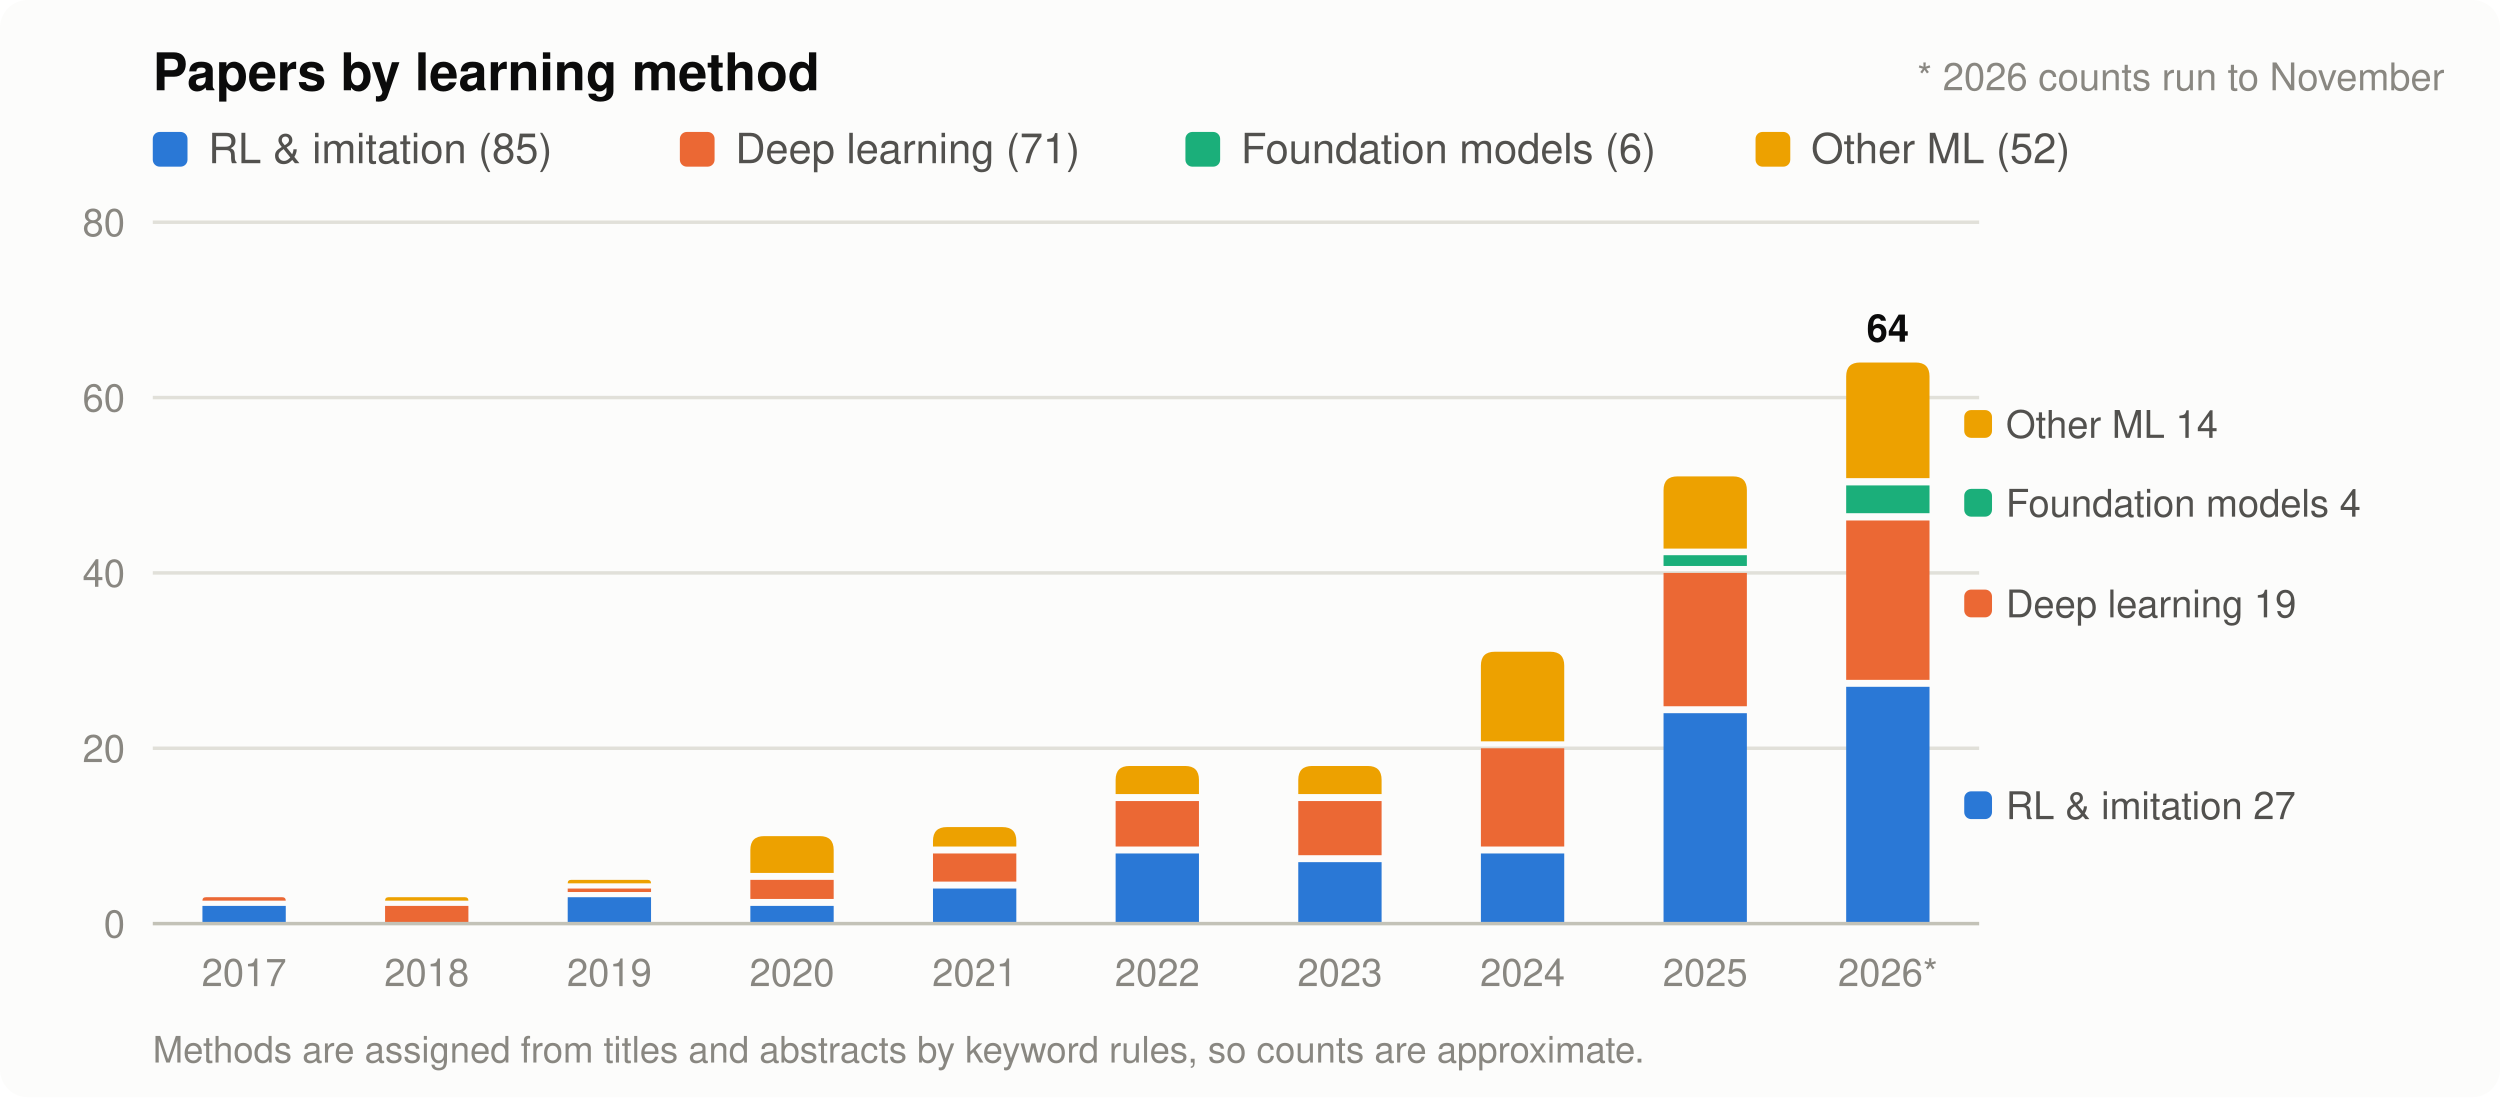
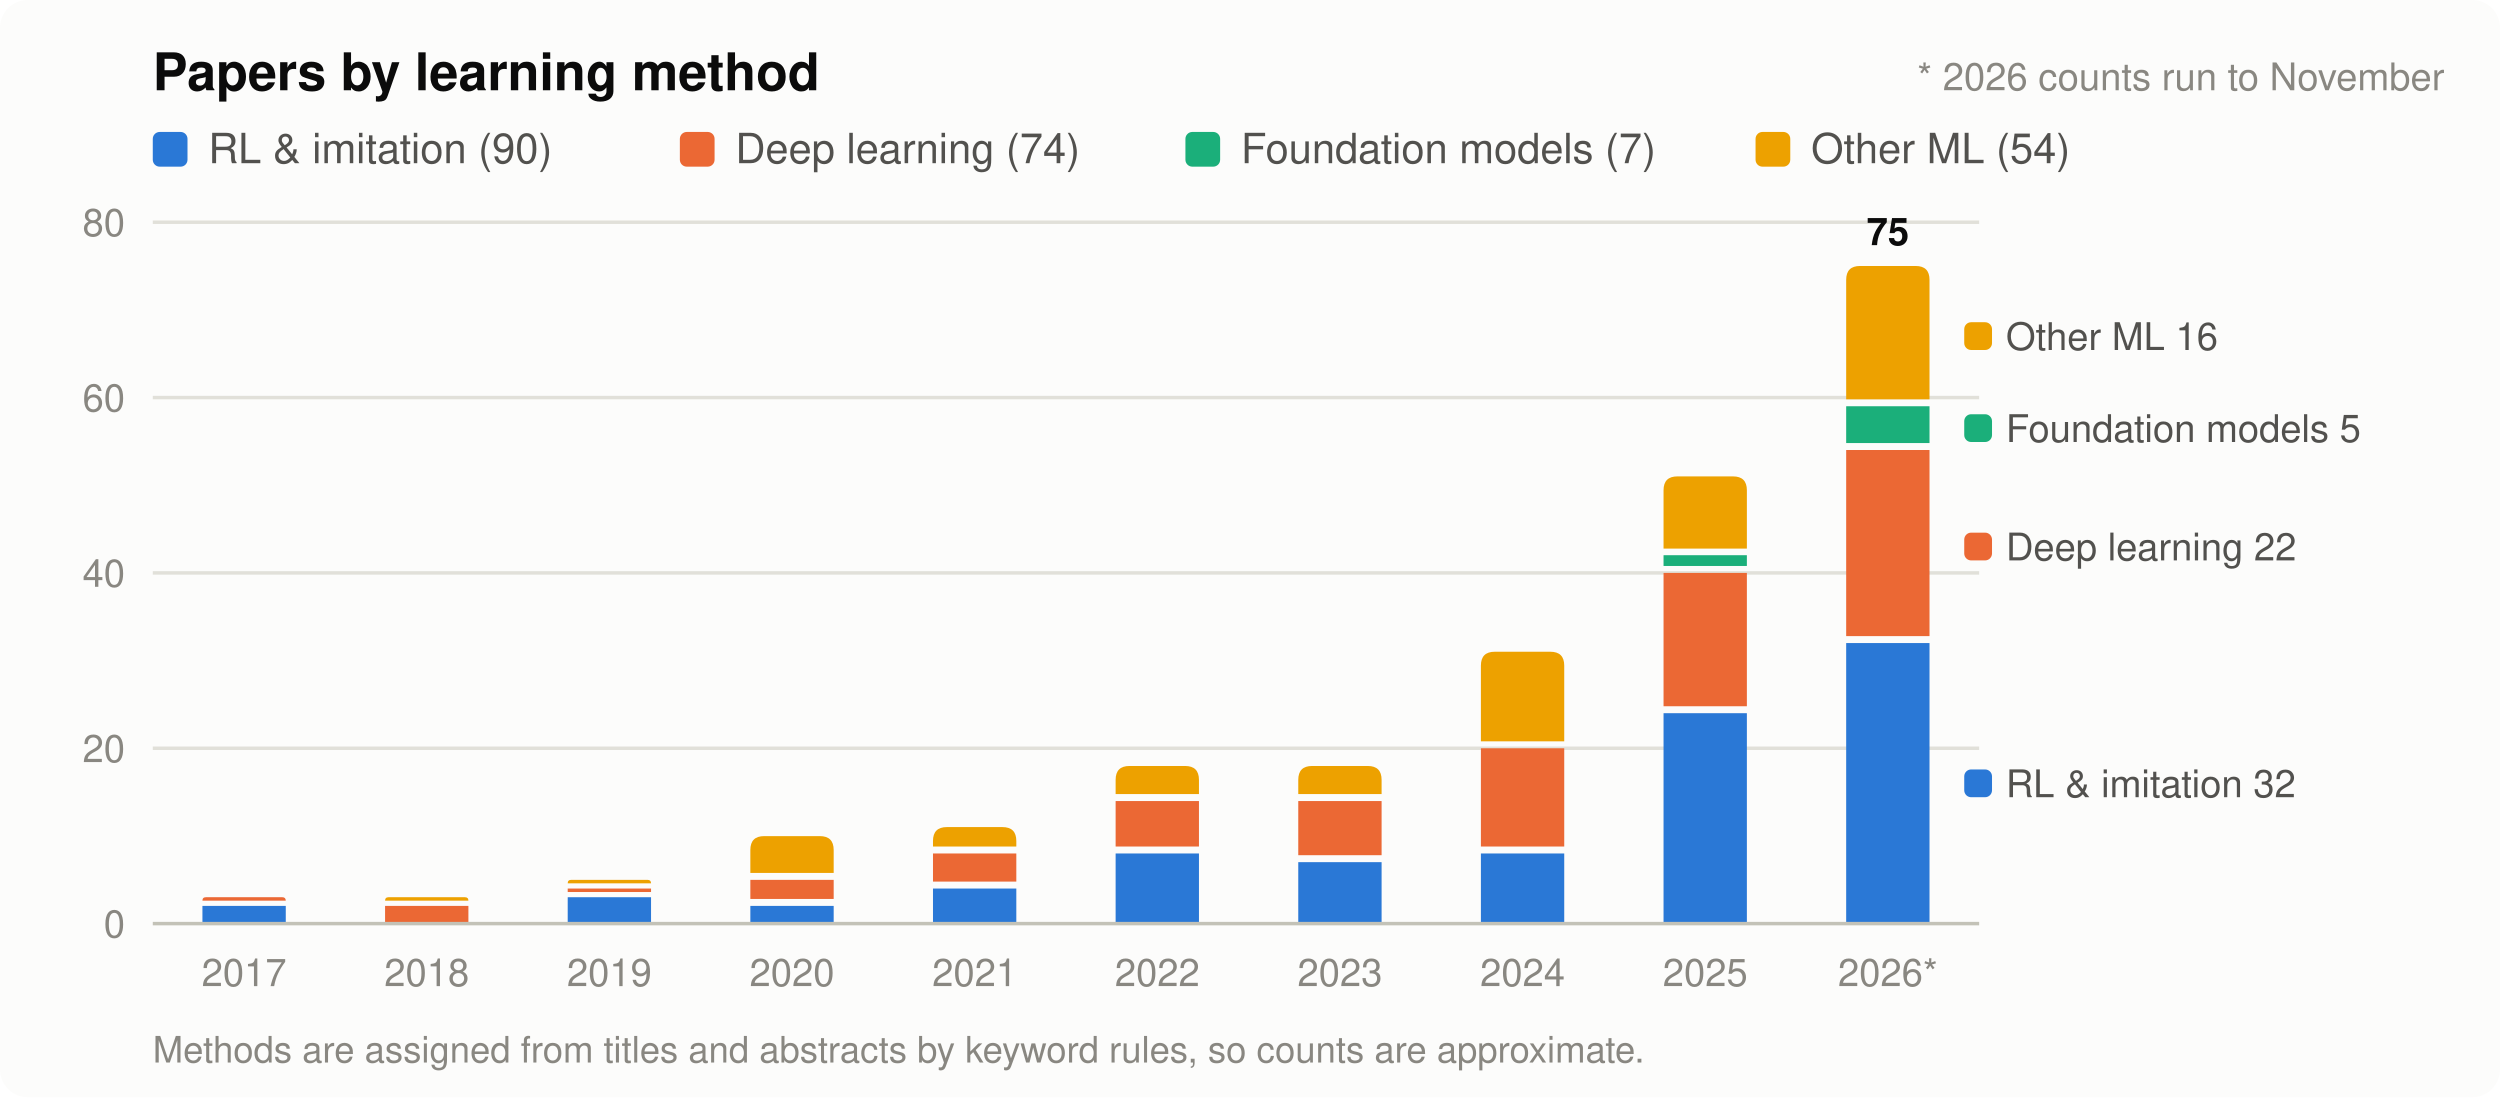
<svg xmlns="http://www.w3.org/2000/svg" width="720" height="316" viewBox="0 0 720 316" role="img" aria-label="Papers in the list per publication year, split by main learning method">
  <rect width="720" height="316" rx="8" fill="#fcfcfb" />
  <text x="44" y="26" font-family="-apple-system, 'Segoe UI', Helvetica, Arial, sans-serif" font-size="15" font-weight="600" fill="#0b0b0b">Papers by learning method</text>
  <rect x="44" y="38" width="10" height="10" rx="2" fill="#2a78d6" />
-   <text x="60" y="47" font-family="-apple-system, 'Segoe UI', Helvetica, Arial, sans-serif" font-size="12" fill="#52514e">RL &amp; imitation (85)</text>
+   <text x="60" y="47" font-family="-apple-system, 'Segoe UI', Helvetica, Arial, sans-serif" font-size="12" fill="#52514e">RL &amp; imitation (90)</text>
  <rect x="195.8" y="38" width="10" height="10" rx="2" fill="#eb6834" />
-   <text x="211.8" y="47" font-family="-apple-system, 'Segoe UI', Helvetica, Arial, sans-serif" font-size="12" fill="#52514e">Deep learning (71)</text>
+   <text x="211.8" y="47" font-family="-apple-system, 'Segoe UI', Helvetica, Arial, sans-serif" font-size="12" fill="#52514e">Deep learning (74)</text>
  <rect x="341.4" y="38" width="10" height="10" rx="2" fill="#1baf7a" />
-   <text x="357.4" y="47" font-family="-apple-system, 'Segoe UI', Helvetica, Arial, sans-serif" font-size="12" fill="#52514e">Foundation models (6)</text>
+   <text x="357.4" y="47" font-family="-apple-system, 'Segoe UI', Helvetica, Arial, sans-serif" font-size="12" fill="#52514e">Foundation models (7)</text>
  <rect x="505.6" y="38" width="10" height="10" rx="2" fill="#eda100" />
-   <text x="521.6" y="47" font-family="-apple-system, 'Segoe UI', Helvetica, Arial, sans-serif" font-size="12" fill="#52514e">Other ML (52)</text>
+   <text x="521.6" y="47" font-family="-apple-system, 'Segoe UI', Helvetica, Arial, sans-serif" font-size="12" fill="#52514e">Other ML (54)</text>
  <text x="36" y="270.0" text-anchor="end" font-family="-apple-system, 'Segoe UI', Helvetica, Arial, sans-serif" font-size="11" fill="#898781">0</text>
  <line x1="44" y1="215.5" x2="570" y2="215.5" stroke="#e1e0d9" stroke-width="1" />
  <text x="36" y="219.5" text-anchor="end" font-family="-apple-system, 'Segoe UI', Helvetica, Arial, sans-serif" font-size="11" fill="#898781">20</text>
  <line x1="44" y1="165.0" x2="570" y2="165.0" stroke="#e1e0d9" stroke-width="1" />
  <text x="36" y="169.0" text-anchor="end" font-family="-apple-system, 'Segoe UI', Helvetica, Arial, sans-serif" font-size="11" fill="#898781">40</text>
  <line x1="44" y1="114.5" x2="570" y2="114.5" stroke="#e1e0d9" stroke-width="1" />
  <text x="36" y="118.5" text-anchor="end" font-family="-apple-system, 'Segoe UI', Helvetica, Arial, sans-serif" font-size="11" fill="#898781">60</text>
  <line x1="44" y1="64.0" x2="570" y2="64.0" stroke="#e1e0d9" stroke-width="1" />
  <text x="36" y="68.0" text-anchor="end" font-family="-apple-system, 'Segoe UI', Helvetica, Arial, sans-serif" font-size="11" fill="#898781">80</text>
  <path d="M58.3,266.0V260.9H82.3V266.0Z" fill="#2a78d6" />
  <path d="M58.3,259.4V259.4Q58.3,258.4 59.3,258.4H81.3Q82.3,258.4 82.3,259.4V259.4Z" fill="#eb6834" />
  <text x="70.3" y="284" text-anchor="middle" font-family="-apple-system, 'Segoe UI', Helvetica, Arial, sans-serif" font-size="11" fill="#898781">2017</text>
  <path d="M110.9,266.0V260.9H134.9V266.0Z" fill="#eb6834" />
  <path d="M110.9,259.4V259.4Q110.9,258.4 111.9,258.4H133.9Q134.9,258.4 134.9,259.4V259.4Z" fill="#eda100" />
  <text x="122.9" y="284" text-anchor="middle" font-family="-apple-system, 'Segoe UI', Helvetica, Arial, sans-serif" font-size="11" fill="#898781">2018</text>
  <path d="M163.5,266.0V258.4H187.5V266.0Z" fill="#2a78d6" />
  <path d="M163.5,256.9V255.9H187.5V256.9Z" fill="#eb6834" />
  <path d="M163.5,254.4V254.4Q163.5,253.4 164.5,253.4H186.5Q187.5,253.4 187.5,254.4V254.4Z" fill="#eda100" />
  <text x="175.5" y="284" text-anchor="middle" font-family="-apple-system, 'Segoe UI', Helvetica, Arial, sans-serif" font-size="11" fill="#898781">2019</text>
  <path d="M216.1,266.0V260.9H240.1V266.0Z" fill="#2a78d6" />
  <path d="M216.1,258.9V253.4H240.1V258.9Z" fill="#eb6834" />
  <path d="M216.1,251.4V244.8Q216.1,240.8 220.1,240.8H236.1Q240.1,240.8 240.1,244.8V251.4Z" fill="#eda100" />
  <text x="228.1" y="284" text-anchor="middle" font-family="-apple-system, 'Segoe UI', Helvetica, Arial, sans-serif" font-size="11" fill="#898781">2020</text>
  <path d="M268.7,266.0V255.9H292.7V266.0Z" fill="#2a78d6" />
  <path d="M268.7,253.9V245.8H292.7V253.9Z" fill="#eb6834" />
  <path d="M268.7,243.8V242.2Q268.7,238.2 272.7,238.2H288.7Q292.7,238.2 292.7,242.2V243.8Z" fill="#eda100" />
  <text x="280.7" y="284" text-anchor="middle" font-family="-apple-system, 'Segoe UI', Helvetica, Arial, sans-serif" font-size="11" fill="#898781">2021</text>
  <path d="M321.3,266.0V245.8H345.3V266.0Z" fill="#2a78d6" />
  <path d="M321.3,243.8V230.7H345.3V243.8Z" fill="#eb6834" />
  <path d="M321.3,228.7V224.6Q321.3,220.6 325.3,220.6H341.3Q345.3,220.6 345.3,224.6V228.7Z" fill="#eda100" />
  <text x="333.3" y="284" text-anchor="middle" font-family="-apple-system, 'Segoe UI', Helvetica, Arial, sans-serif" font-size="11" fill="#898781">2022</text>
  <path d="M373.9,266.0V248.3H397.9V266.0Z" fill="#2a78d6" />
  <path d="M373.9,246.3V230.7H397.9V246.3Z" fill="#eb6834" />
  <path d="M373.9,228.7V224.6Q373.9,220.6 377.9,220.6H393.9Q397.9,220.6 397.9,224.6V228.7Z" fill="#eda100" />
  <text x="385.9" y="284" text-anchor="middle" font-family="-apple-system, 'Segoe UI', Helvetica, Arial, sans-serif" font-size="11" fill="#898781">2023</text>
  <path d="M426.5,266.0V245.8H450.5V266.0Z" fill="#2a78d6" />
  <path d="M426.5,243.8V215.5H450.5V243.8Z" fill="#eb6834" />
  <path d="M426.5,213.5V191.7Q426.5,187.7 430.5,187.7H446.5Q450.5,187.7 450.5,191.7V213.5Z" fill="#eda100" />
  <text x="438.5" y="284" text-anchor="middle" font-family="-apple-system, 'Segoe UI', Helvetica, Arial, sans-serif" font-size="11" fill="#898781">2024</text>
  <path d="M479.1,266.0V205.4H503.1V266.0Z" fill="#2a78d6" />
  <path d="M479.1,203.4V165.0H503.1V203.4Z" fill="#eb6834" />
  <path d="M479.1,163.0V159.9H503.1V163.0Z" fill="#1baf7a" />
  <path d="M479.1,158.0V141.2Q479.1,137.2 483.1,137.2H499.1Q503.1,137.2 503.1,141.2V158.0Z" fill="#eda100" />
  <text x="491.1" y="284" text-anchor="middle" font-family="-apple-system, 'Segoe UI', Helvetica, Arial, sans-serif" font-size="11" fill="#898781">2025</text>
-   <path d="M531.7,266.0V197.8H555.7V266.0Z" fill="#2a78d6" />
-   <path d="M531.7,195.8V149.9H555.7V195.8Z" fill="#eb6834" />
-   <path d="M531.7,147.8V139.8H555.7V147.8Z" fill="#1baf7a" />
-   <path d="M531.7,137.7V108.4Q531.7,104.4 535.7,104.4H551.7Q555.7,104.4 555.7,108.4V137.7Z" fill="#eda100" />
+   <path d="M531.7,266.0V185.2H555.7V266.0Z" fill="#2a78d6" />
+   <path d="M531.7,183.2V129.6H555.7V183.2Z" fill="#eb6834" />
+   <path d="M531.7,127.6V117.0H555.7V127.6Z" fill="#1baf7a" />
+   <path d="M531.7,115.0V80.6Q531.7,76.6 535.7,76.6H551.7Q555.7,76.6 555.7,80.6V115.0Z" fill="#eda100" />
  <text x="543.7" y="284" text-anchor="middle" font-family="-apple-system, 'Segoe UI', Helvetica, Arial, sans-serif" font-size="11" fill="#898781">2026*</text>
-   <text x="543.7" y="98.4" text-anchor="middle" font-family="-apple-system, 'Segoe UI', Helvetica, Arial, sans-serif" font-size="11" font-weight="600" fill="#0b0b0b">64</text>
-   <rect x="565.7" y="227.9" width="8" height="8" rx="2" fill="#2a78d6" />
-   <text x="577.7" y="235.9" font-family="-apple-system, 'Segoe UI', Helvetica, Arial, sans-serif" font-size="11" fill="#52514e">RL &amp; imitation 27</text>
-   <rect x="565.7" y="169.8" width="8" height="8" rx="2" fill="#eb6834" />
-   <text x="577.7" y="177.8" font-family="-apple-system, 'Segoe UI', Helvetica, Arial, sans-serif" font-size="11" fill="#52514e">Deep learning 19</text>
-   <rect x="565.7" y="140.8" width="8" height="8" rx="2" fill="#1baf7a" />
-   <text x="577.7" y="148.8" font-family="-apple-system, 'Segoe UI', Helvetica, Arial, sans-serif" font-size="11" fill="#52514e">Foundation models 4</text>
-   <rect x="565.7" y="118.1" width="8" height="8" rx="2" fill="#eda100" />
-   <text x="577.7" y="126.1" font-family="-apple-system, 'Segoe UI', Helvetica, Arial, sans-serif" font-size="11" fill="#52514e">Other ML 14</text>
+   <text x="543.7" y="70.6" text-anchor="middle" font-family="-apple-system, 'Segoe UI', Helvetica, Arial, sans-serif" font-size="11" font-weight="600" fill="#0b0b0b">75</text>
+   <rect x="565.7" y="221.6" width="8" height="8" rx="2" fill="#2a78d6" />
+   <text x="577.7" y="229.6" font-family="-apple-system, 'Segoe UI', Helvetica, Arial, sans-serif" font-size="11" fill="#52514e">RL &amp; imitation 32</text>
+   <rect x="565.7" y="153.4" width="8" height="8" rx="2" fill="#eb6834" />
+   <text x="577.7" y="161.4" font-family="-apple-system, 'Segoe UI', Helvetica, Arial, sans-serif" font-size="11" fill="#52514e">Deep learning 22</text>
+   <rect x="565.7" y="119.3" width="8" height="8" rx="2" fill="#1baf7a" />
+   <text x="577.7" y="127.3" font-family="-apple-system, 'Segoe UI', Helvetica, Arial, sans-serif" font-size="11" fill="#52514e">Foundation models 5</text>
+   <rect x="565.7" y="92.8" width="8" height="8" rx="2" fill="#eda100" />
+   <text x="577.7" y="100.8" font-family="-apple-system, 'Segoe UI', Helvetica, Arial, sans-serif" font-size="11" fill="#52514e">Other ML 16</text>
  <line x1="44" y1="266" x2="570" y2="266" stroke="#c3c2b7" stroke-width="1" />
  <text x="704" y="26" text-anchor="end" font-family="-apple-system, 'Segoe UI', Helvetica, Arial, sans-serif" font-size="11" fill="#898781">* 2026 counts run to November</text>
  <text x="44" y="306" font-family="-apple-system, 'Segoe UI', Helvetica, Arial, sans-serif" font-size="10.5" fill="#898781">Methods are assigned from titles and abstracts by keyword rules, so counts are approximate.</text>
</svg>
